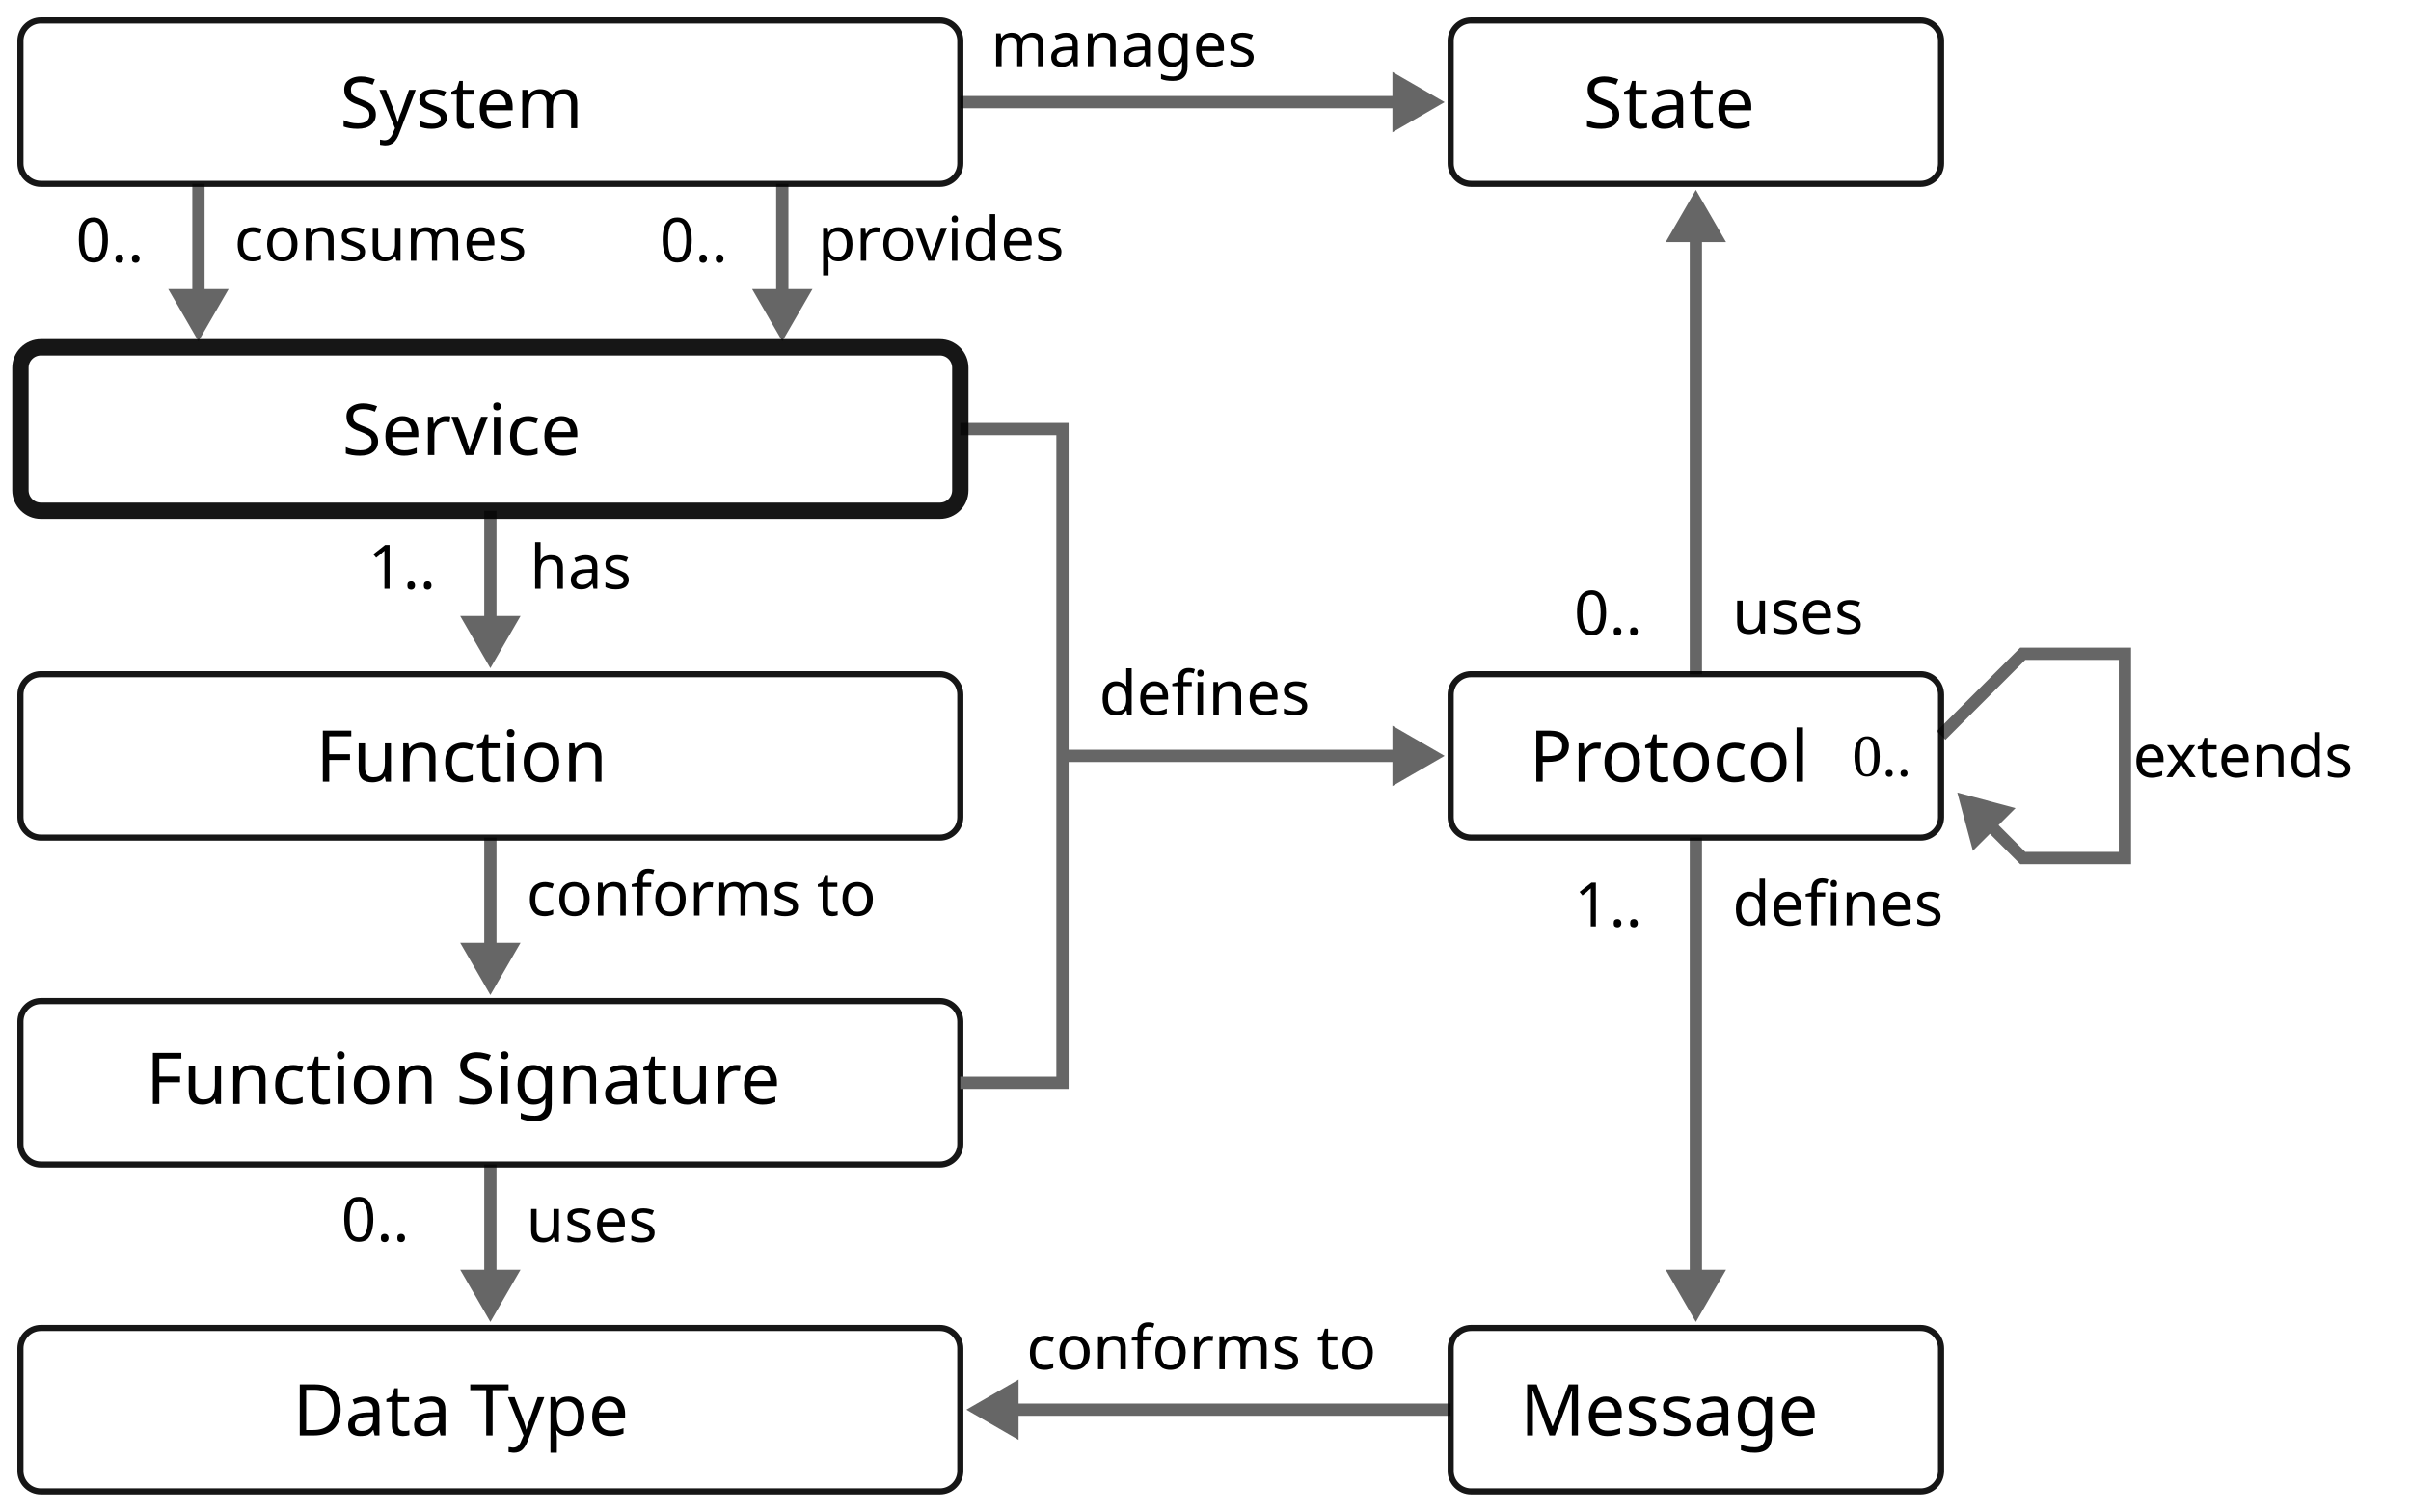
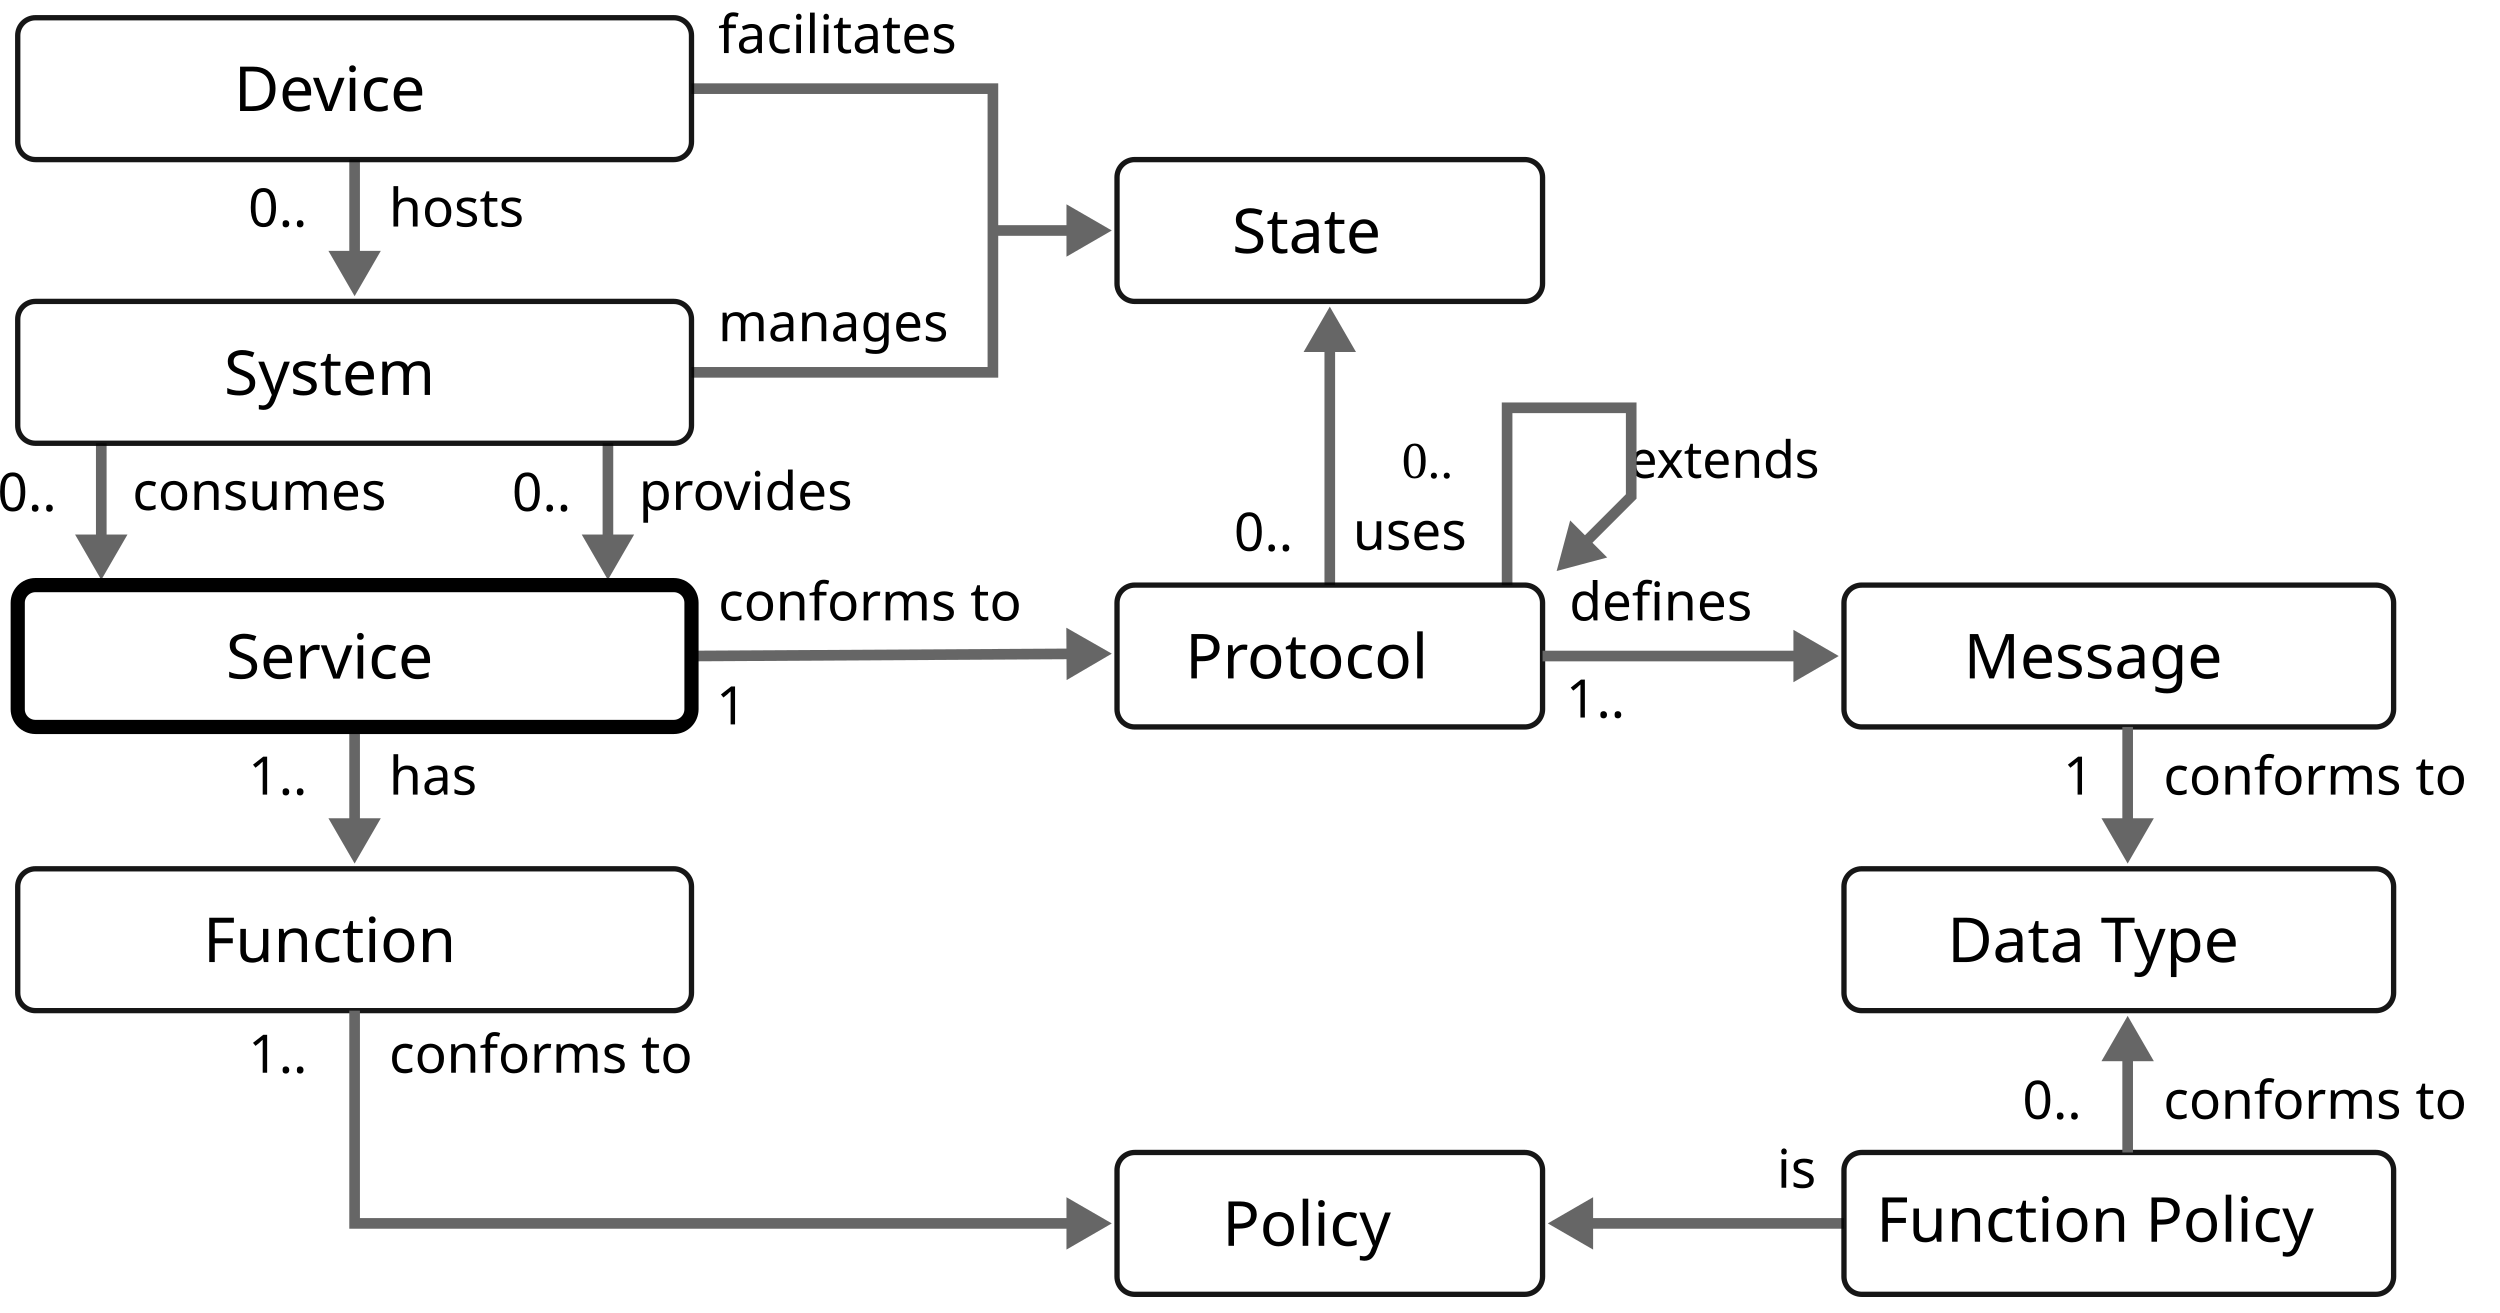
- <svg xmlns="http://www.w3.org/2000/svg" xmlns:xlink="http://www.w3.org/1999/xlink" width="118mm" height="74mm" version="1.1" viewBox="0 0 118 74" id="svg162">
+ <svg xmlns="http://www.w3.org/2000/svg" xmlns:xlink="http://www.w3.org/1999/xlink" width="141mm" height="74mm" version="1.1" viewBox="0 0 141 74" id="svg162">
  <defs id="defs5">
    <marker id="a" overflow="visible" orient="auto">
      <path transform="scale(0.4)" d="M 5.77,0 -2.88,5 V -5 Z" fill="context-stroke" fill-rule="evenodd" stroke="context-stroke" stroke-width="1pt" id="path2" />
    </marker>
    <marker id="e" overflow="visible" orient="auto">
      <path transform="scale(0.4)" d="M 5.77,0 -2.88,5 V -5 Z" fill="context-stroke" fill-rule="evenodd" stroke="context-stroke" stroke-width="1pt" id="path824" />
    </marker>
  </defs>
-   <text x="117.423" y="38.039" font-family="sans-serif" font-size="2.9px" stroke-width="0.265" style="line-height:1.25" xml:space="preserve" id="text884">
-     <tspan x="117.423" y="38.039" font-size="2.9px" stroke-width="0.265" text-align="end" text-anchor="end" id="tspan882">extends</tspan>
+   <path style="fill:none;stroke:#666666;stroke-width:0.6;stroke-linecap:butt;stroke-linejoin:miter;stroke-miterlimit:4;stroke-dasharray:none;stroke-opacity:1" d="M 39,21 H 56 V 5 H 39" id="path22680" />
+   <text x="104.874" y="26.953" font-family="sans-serif" font-size="2.9px" stroke-width="0.265" style="line-height:1.25" xml:space="preserve" id="text884">
+     <tspan x="104.874" y="26.953" font-size="2.9px" stroke-width="0.265" text-align="end" text-anchor="end" id="tspan882">extends</tspan>
  </text>
-   <path d="m 95,36 4,-4 H 104 v 10 h -5 l -2,-2" fill="none" marker-end="url(#e)" stroke="#666666" stroke-width=".667" id="path886" style="stroke-width:0.6;stroke-miterlimit:4;stroke-dasharray:none" />
-   <text x="107.36" y="37.98" style="line-height:1.25" xml:space="preserve" id="text890">
-     <tspan x="102.555" y="37.98" font-size="2.9px" stroke-width="0.265" text-align="end" text-anchor="end" id="tspan888">0..</tspan>
+   <path d="M 85,33 V 23 h 7 v 5 l -3,3" fill="none" marker-end="url(#e)" stroke="#666666" stroke-width=".667" id="path886" style="stroke-width:0.6;stroke-miterlimit:4;stroke-dasharray:none" />
+   <text x="95.768" y="26.953" style="line-height:1.25" xml:space="preserve" id="text890">
+     <tspan x="90.963" y="26.953" font-size="2.9px" stroke-width="0.265" text-align="end" text-anchor="end" id="tspan888">0..</tspan>
  </text>
-   <path d="M 83,33 V 11" marker-end="url(#a)" id="path19154" style="fill:none;stroke:#666666;stroke-width:0.6;stroke-miterlimit:4;stroke-dasharray:none" />
-   <use x="0" y="0" xlink:href="#path19154" id="use19293" transform="matrix(1,0,0,-1,1.7999983e-7,74)" width="100%" height="100%" />
-   <use x="0" y="0" xlink:href="#path19015" id="use21101" transform="matrix(-1,0,0,1,118,64)" width="100%" height="100%" />
-   <path d="M 47,5 69,5" marker-end="url(#a)" id="path19015" style="fill:none;stroke:#666666;stroke-width:0.6;stroke-miterlimit:4;stroke-dasharray:none" />
-   <use x="0" y="0" xlink:href="#path8416" id="use7522" transform="translate(-14.2875,-48)" width="100%" height="100%" />
-   <use x="0" y="0" xlink:href="#path8416" id="use7530" transform="translate(14.2875,-48)" width="100%" height="100%" />
-   <path d="m 24,57 v 6" marker-end="url(#a)" id="path8416" style="fill:none;stroke:#666666;stroke-width:0.6;stroke-miterlimit:4;stroke-dasharray:none" />
-   <use x="0" y="0" xlink:href="#path8416" id="use11348" transform="translate(0,-32)" width="100%" height="100%" />
-   <use x="0" y="0" xlink:href="#path8416" id="use29997" transform="translate(6.9468712e-7,-16)" width="100%" height="100%" />
-   <rect id="g" x="1" y="49" width="46" height="8" rx="1" fill="none" opacity="0.913" stroke="#000000" stroke-linejoin="round" stroke-width="0.333" style="stroke-width:0.3;stroke-miterlimit:4;stroke-dasharray:none" />
-   <path style="fill:none;stroke:#666666;stroke-width:0.6;stroke-linecap:butt;stroke-linejoin:miter;stroke-miterlimit:4;stroke-dasharray:none;stroke-opacity:1" d="m 47,21 h 5 v 32 h -5" id="path6878" />
-   <text x="25.762" y="60.785" font-size="3px" style="line-height:1.25;font-family:sans-serif;stroke-width:0.265" xml:space="preserve" id="text8519">
-     <tspan x="25.762" y="60.785" stroke-width="0.265" id="tspan8517">uses</tspan>
+   <path d="M 75,33 V 19" marker-end="url(#a)" id="path19154" style="fill:none;stroke:#666666;stroke-width:0.6;stroke-miterlimit:4;stroke-dasharray:none" />
+   <path d="m 56,13 h 5" marker-end="url(#a)" id="path19015" style="fill:none;stroke:#666666;stroke-width:0.6;stroke-miterlimit:4;stroke-dasharray:none" />
+   <path d="m 5.712,25 v 6" marker-end="url(#a)" id="use7522" style="fill:none;stroke:#666666;stroke-width:0.6;stroke-miterlimit:4;stroke-dasharray:none" />
+   <path d="m 34.287,25 v 6" marker-end="url(#a)" id="use7530" style="fill:none;stroke:#666666;stroke-width:0.6;stroke-miterlimit:4;stroke-dasharray:none" />
+   <path d="m 20,41 v 6" marker-end="url(#a)" id="use11348" style="fill:none;stroke:#666666;stroke-width:0.6;stroke-miterlimit:4;stroke-dasharray:none" />
+   <text x="119.415" y="54.259" font-size="3.5px" style="line-height:1.25;font-family:sans-serif;stroke-width:0.265" xml:space="preserve" id="text22968">
+     <tspan x="119.415" y="54.259" font-size="3.5px" stroke-width="0.265" text-align="center" text-anchor="middle" id="tspan22966">Data Type</tspan>
  </text>
-   <text x="24.037" y="54.034" font-size="3.5px" style="line-height:1.25;font-family:sans-serif;stroke-width:0.265" xml:space="preserve" id="text13286">
-     <tspan x="24.037" y="54.034" font-size="3.5px" stroke-width="0.265" text-align="center" text-anchor="middle" id="tspan13284">Function Signature</tspan>
+   <text x="19.958" y="54.259" font-size="3.5px" style="line-height:1.25;font-family:sans-serif;stroke-width:0.265" xml:space="preserve" id="text24924">
+     <tspan x="19.958" y="54.259" font-size="3.5px" stroke-width="0.265" text-align="center" text-anchor="middle" id="tspan24922">Function</tspan>
  </text>
-   <use x="0" y="0" xlink:href="#g" id="use22964" transform="translate(9.400001e-7,16)" width="100%" height="100%" />
-   <text x="23.915" y="70.259" font-size="3.5px" style="line-height:1.25;font-family:sans-serif;stroke-width:0.265" xml:space="preserve" id="text22968">
-     <tspan x="23.915" y="70.259" font-size="3.5px" stroke-width="0.265" text-align="center" text-anchor="middle" id="tspan22966">Data Type</tspan>
+   <text x="75.06" y="38.259" font-size="3.5px" style="line-height:1.25;font-family:sans-serif;stroke-width:0.265" xml:space="preserve" id="text28074">
+     <tspan x="75.06" y="38.259" font-size="3.5px" stroke-width="0.265" text-align="center" text-anchor="middle" id="tspan28072">Protocol</tspan>
  </text>
-   <text x="23.958" y="38.259" font-size="3.5px" style="line-height:1.25;font-family:sans-serif;stroke-width:0.265" xml:space="preserve" id="text24924">
-     <tspan x="23.958" y="38.259" font-size="3.5px" stroke-width="0.265" text-align="center" text-anchor="middle" id="tspan24922">Function</tspan>
+   <g id="g1201" transform="translate(-46,16)">
+     <path d="M 85,21 107,20.875" marker-end="url(#a)" id="path22645" style="fill:none;stroke:#666666;stroke-width:0.6;stroke-miterlimit:4;stroke-dasharray:none" />
+     <text xml:space="preserve" style="font-size:3px;line-height:1.25;font-family:sans-serif;stroke-width:0.265" x="86.502" y="18.993" id="text38627">
+       <tspan id="tspan38625" style="stroke-width:0.265" x="86.502" y="18.993">conforms to</tspan>
+     </text>
+   </g>
+   <rect id="rect41933" x="63" y="33" width="24" height="8" rx="1" fill="none" opacity="0.913" stroke="#000000" stroke-linejoin="round" stroke-width="0.333" style="stroke-width:0.3;stroke-miterlimit:4;stroke-dasharray:none" />
+   <text x="19.958" y="38.272" font-size="3.5px" style="line-height:1.25;font-family:sans-serif;stroke-width:0.265" xml:space="preserve" id="text42298">
+     <tspan x="19.958" y="38.272" font-size="3.5px" stroke-width="0.265" text-align="center" text-anchor="middle" id="tspan42296">Service</tspan>
  </text>
-   <text x="83.06" y="38.259" font-size="3.5px" style="line-height:1.25;font-family:sans-serif;stroke-width:0.265" xml:space="preserve" id="text28074">
-     <tspan x="83.06" y="38.259" font-size="3.5px" stroke-width="0.265" text-align="center" text-anchor="middle" id="tspan28072">Protocol</tspan>
+   <text x="19.958" y="22.272" font-size="3.5px" style="line-height:1.25;font-family:sans-serif;stroke-width:0.265" xml:space="preserve" id="text44012">
+     <tspan x="19.958" y="22.272" font-size="3.5px" stroke-width="0.265" text-align="center" text-anchor="middle" id="tspan44010">System</tspan>
  </text>
-   <text x="25.893" y="60.752" font-size="3px" style="line-height:1.25;font-family:sans-serif;stroke-width:0.265" xml:space="preserve" id="use29827">
-     <tspan x="22.373" y="60.752" stroke-width="0.265" id="tspan47487" style="text-align:end;text-anchor:end">0..</tspan>
+   <rect id="rect45004" x="1" y="33" width="38" height="8" rx="1" fill="none" opacity="0.913" stroke="#000000" stroke-linejoin="round" stroke-width="0.333" style="opacity:1;stroke-width:0.8;stroke-miterlimit:4;stroke-dasharray:none" />
+   <rect id="use45505" x="1" y="49" width="38" height="8" rx="1" fill="none" opacity="0.913" stroke="#000000" stroke-linejoin="round" stroke-width="0.333" style="stroke-width:0.3;stroke-miterlimit:4;stroke-dasharray:none" />
+   <rect id="use2483" x="1" y="17" width="38" height="8" rx="1" fill="none" opacity="0.913" stroke="#000000" stroke-linejoin="round" stroke-width="0.333" style="stroke-width:0.3;stroke-miterlimit:4;stroke-dasharray:none" />
+   <text x="-0.135" y="28.818" style="font-size:3px;line-height:1.25;font-family:sans-serif;stroke-width:0.265" xml:space="preserve" id="text7528">
+     <tspan x="-0.135" y="28.818" stroke-width="0.265" id="tspan7526">0..</tspan>
  </text>
-   <text xml:space="preserve" style="font-size:3px;line-height:1.25;font-family:sans-serif;stroke-width:0.265" x="53.793" y="34.993" id="text38627">
-     <tspan id="tspan38625" style="stroke-width:0.265" x="53.793" y="34.993">defines</tspan>
+   <text x="28.884" y="28.818" style="font-size:3px;line-height:1.25;font-family:sans-serif;stroke-width:0.265" xml:space="preserve" id="text7536">
+     <tspan x="28.884" y="28.818" stroke-width="0.265" id="tspan7534">0..</tspan>
  </text>
-   <rect id="rect41933" x="71" y="33" width="24" height="8" rx="1" fill="none" opacity="0.913" stroke="#000000" stroke-linejoin="round" stroke-width="0.333" style="stroke-width:0.3;stroke-miterlimit:4;stroke-dasharray:none" />
-   <text x="23.958" y="22.272" font-size="3.5px" style="line-height:1.25;font-family:sans-serif;stroke-width:0.265" xml:space="preserve" id="text42298">
-     <tspan x="23.958" y="22.272" font-size="3.5px" stroke-width="0.265" text-align="center" text-anchor="middle" id="tspan42296">Service</tspan>
+   <text xml:space="preserve" style="font-size:3px;line-height:1.25;font-family:sans-serif;stroke-width:0.265" x="7.462" y="28.763" id="text9936">
+     <tspan id="tspan9934" style="stroke-width:0.265" x="7.462" y="28.763">consumes</tspan>
  </text>
-   <text x="23.958" y="6.272" font-size="3.5px" style="line-height:1.25;font-family:sans-serif;stroke-width:0.265" xml:space="preserve" id="text44012">
-     <tspan x="23.958" y="6.272" font-size="3.5px" stroke-width="0.265" text-align="center" text-anchor="middle" id="tspan44010">System</tspan>
+   <text xml:space="preserve" style="font-size:3px;line-height:1.25;font-family:sans-serif;stroke-width:0.265" x="36.037" y="28.763" id="text10446">
+     <tspan id="tspan10444" style="stroke-width:0.265" x="36.037" y="28.763">provides</tspan>
  </text>
-   <rect id="rect45004" x="1" y="17" width="46" height="8" rx="1" fill="none" opacity="0.913" stroke="#000000" stroke-linejoin="round" stroke-width="0.333" style="stroke-width:0.8;stroke-miterlimit:4;stroke-dasharray:none" />
-   <path d="m 52,37 h 17" marker-end="url(#a)" id="path45088" style="fill:none;stroke:#666666;stroke-width:0.6;stroke-miterlimit:4;stroke-dasharray:none" />
-   <use x="0" y="0" xlink:href="#g" id="use45505" width="100%" height="100%" transform="translate(9.400001e-7,-16)" />
-   <use x="0" y="0" xlink:href="#g" id="use2483" transform="translate(0,-48)" width="100%" height="100%" />
-   <text x="3.717" y="12.818" style="font-size:3px;line-height:1.25;font-family:sans-serif;stroke-width:0.265" xml:space="preserve" id="text7528">
-     <tspan x="3.717" y="12.818" stroke-width="0.265" id="tspan7526">0..</tspan>
+   <text x="14.004" y="44.818" style="font-size:3px;line-height:1.25;font-family:sans-serif;stroke-width:0.265" xml:space="preserve" id="text11354">
+     <tspan x="14.004" y="44.818" stroke-width="0.265" id="tspan11352">1..</tspan>
  </text>
-   <text x="32.292" y="12.818" style="font-size:3px;line-height:1.25;font-family:sans-serif;stroke-width:0.265" xml:space="preserve" id="text7536">
-     <tspan x="32.292" y="12.818" stroke-width="0.265" id="tspan7534">0..</tspan>
+   <text x="21.942" y="44.818" style="font-size:3px;line-height:1.25;font-family:sans-serif;stroke-width:0.265" xml:space="preserve" id="text11438">
+     <tspan x="21.942" y="44.818" stroke-width="0.265" id="tspan11436">has</tspan>
  </text>
-   <text xml:space="preserve" style="font-size:3px;line-height:1.25;font-family:sans-serif;stroke-width:0.265" x="11.462" y="12.763" id="text9936">
-     <tspan id="tspan9934" style="stroke-width:0.265" x="11.462" y="12.763">consumes</tspan>
+   <use x="0" y="0" xlink:href="#rect41933" id="use18845" transform="translate(-1.01e-6,-24)" width="100%" height="100%" />
+   <text x="75.06" y="14.272" font-size="3.5px" style="line-height:1.25;font-family:sans-serif;stroke-width:0.265" xml:space="preserve" id="text19297">
+     <tspan x="75.06" y="14.272" font-size="3.5px" stroke-width="0.265" text-align="center" text-anchor="middle" id="tspan19295">State</tspan>
  </text>
-   <text xml:space="preserve" style="font-size:3px;line-height:1.25;font-family:sans-serif;stroke-width:0.265" x="40.037" y="12.763" id="text10446">
-     <tspan id="tspan10444" style="stroke-width:0.265" x="40.037" y="12.763">provides</tspan>
+   <text x="119.415" y="38.259" font-size="3.5px" style="line-height:1.25;font-family:sans-serif;stroke-width:0.265" xml:space="preserve" id="text20051">
+     <tspan x="119.415" y="38.259" font-size="3.5px" stroke-width="0.265" text-align="center" text-anchor="middle" id="tspan20049">Message</tspan>
  </text>
-   <text x="18.004" y="28.818" style="font-size:3px;line-height:1.25;font-family:sans-serif;stroke-width:0.265" xml:space="preserve" id="text11354">
-     <tspan x="18.004" y="28.818" stroke-width="0.265" id="tspan11352">1..</tspan>
+   <text xml:space="preserve" style="font-size:3px;line-height:1.25;font-family:sans-serif;stroke-width:0.265" x="40.502" y="19.243" id="text21105">
+     <tspan id="tspan21103" style="stroke-width:0.265" x="40.502" y="19.243">manages</tspan>
  </text>
-   <text x="25.942" y="28.818" style="font-size:3px;line-height:1.25;font-family:sans-serif;stroke-width:0.265" xml:space="preserve" id="text11438">
-     <tspan x="25.942" y="28.818" stroke-width="0.265" id="tspan11436">has</tspan>
+   <text x="69.603" y="31.061" style="font-size:3px;line-height:1.25;font-family:sans-serif;stroke-width:0.265" xml:space="preserve" id="text25657">
+     <tspan x="69.603" y="31.061" stroke-width="0.265" id="tspan25655">0..</tspan>
  </text>
-   <text x="25.762" y="44.818" font-size="3px" style="line-height:1.25;font-family:sans-serif;stroke-width:0.265" xml:space="preserve" id="text14637">
-     <tspan x="25.762" y="44.818" stroke-width="0.265" id="tspan14635">conforms to</tspan>
+   <text xml:space="preserve" style="font-size:3px;line-height:1.25;font-family:sans-serif;stroke-width:0.265" x="76.31" y="31.006" id="text25661">
+     <tspan id="tspan25659" style="stroke-width:0.265" x="76.31" y="31.006">uses</tspan>
  </text>
-   <use x="0" y="0" xlink:href="#rect41933" id="use18845" transform="translate(-7.2000017e-7,-32)" width="100%" height="100%" />
-   <use x="0" y="0" xlink:href="#rect41933" id="use19013" transform="translate(-7.2000017e-7,32)" width="100%" height="100%" />
-   <text x="83.06" y="6.272" font-size="3.5px" style="line-height:1.25;font-family:sans-serif;stroke-width:0.265" xml:space="preserve" id="text19297">
-     <tspan x="83.06" y="6.272" font-size="3.5px" stroke-width="0.265" text-align="center" text-anchor="middle" id="tspan19295">State</tspan>
+   <text x="88.324" y="40.47" style="font-size:3px;line-height:1.25;font-family:sans-serif;stroke-width:0.265" xml:space="preserve" id="text26175">
+     <tspan x="88.324" y="40.47" stroke-width="0.265" id="tspan26173">1..</tspan>
  </text>
-   <text x="83.06" y="70.259" font-size="3.5px" style="line-height:1.25;font-family:sans-serif;stroke-width:0.265" xml:space="preserve" id="text20051">
-     <tspan x="83.06" y="70.259" font-size="3.5px" stroke-width="0.265" text-align="center" text-anchor="middle" id="tspan20049">Message</tspan>
+   <text x="119.528" y="70.034" font-size="3.5px" style="line-height:1.25;font-family:sans-serif;stroke-width:0.265" xml:space="preserve" id="text4005">
+     <tspan x="119.528" y="70.034" font-size="3.5px" stroke-width="0.265" text-align="center" text-anchor="middle" id="tspan4003">Function Policy</tspan>
  </text>
-   <text xml:space="preserve" style="font-size:3px;line-height:1.25;font-family:sans-serif;stroke-width:0.265" x="48.502" y="3.243" id="text21105">
-     <tspan id="tspan21103" style="stroke-width:0.265" x="48.502" y="3.243">manages</tspan>
+   <text x="14.004" y="60.503" style="font-size:3px;line-height:1.25;font-family:sans-serif;stroke-width:0.265" xml:space="preserve" id="text10025">
+     <tspan x="14.004" y="60.503" stroke-width="0.265" id="tspan10023">1..</tspan>
  </text>
-   <text xml:space="preserve" style="font-size:3px;line-height:1.25;font-family:sans-serif;stroke-width:0.265" x="69.69" y="67.021" id="text22501">
-     <tspan id="tspan22499" style="text-align:end;text-anchor:end;stroke-width:0.265" x="69.69" y="67.021">conforms to</tspan>
+   <text x="100.226" y="66.987" style="font-size:3px;line-height:1.25;font-family:sans-serif;stroke-width:0.265" xml:space="preserve" id="text12615">
+     <tspan x="100.226" y="66.987" stroke-width="0.265" id="tspan12613">is</tspan>
  </text>
-   <text x="77.044" y="31.061" style="font-size:3px;line-height:1.25;font-family:sans-serif;stroke-width:0.265" xml:space="preserve" id="text25657">
-     <tspan x="77.044" y="31.061" stroke-width="0.265" id="tspan25655">0..</tspan>
+   <path d="m 20,9 v 6" marker-end="url(#a)" id="use17878" style="fill:none;stroke:#666666;stroke-width:0.6;stroke-miterlimit:4;stroke-dasharray:none" />
+   <text x="19.958" y="6.259" font-size="3.5px" style="line-height:1.25;font-family:sans-serif;stroke-width:0.265" xml:space="preserve" id="text17882">
+     <tspan x="19.958" y="6.259" font-size="3.5px" stroke-width="0.265" text-align="center" text-anchor="middle" id="tspan17880">Device</tspan>
  </text>
-   <text xml:space="preserve" style="font-size:3px;line-height:1.25;font-family:sans-serif;stroke-width:0.265" x="84.789" y="31.006" id="text25661">
-     <tspan id="tspan25659" style="stroke-width:0.265" x="84.789" y="31.006">uses</tspan>
+   <rect id="use17884" x="1" y="1" width="38" height="8" rx="1" fill="none" opacity="0.913" stroke="#000000" stroke-linejoin="round" stroke-width="0.333" style="stroke-width:0.3;stroke-miterlimit:4;stroke-dasharray:none" />
+   <text xml:space="preserve" style="font-size:3px;line-height:1.25;font-family:sans-serif;stroke-width:0.265" x="40.502" y="2.993" id="text19046">
+     <tspan id="tspan19044" style="stroke-width:0.265" x="40.502" y="2.993">facilitates</tspan>
  </text>
-   <text x="77.044" y="45.348" style="font-size:3px;line-height:1.25;font-family:sans-serif;stroke-width:0.265" xml:space="preserve" id="text26175">
-     <tspan x="77.044" y="45.348" stroke-width="0.265" id="tspan26173">1..</tspan>
+   <text x="21.942" y="12.776" style="font-size:3px;line-height:1.25;font-family:sans-serif;stroke-width:0.265" xml:space="preserve" id="text21192">
+     <tspan x="21.942" y="12.776" stroke-width="0.265" id="tspan21190">hosts</tspan>
  </text>
-   <text xml:space="preserve" style="font-size:3px;line-height:1.25;font-family:sans-serif;stroke-width:0.265" x="84.789" y="45.294" id="text26179">
-     <tspan id="tspan26177" style="stroke-width:0.265" x="84.789" y="45.294">defines</tspan>
+   <text x="14.004" y="12.776" style="font-size:3px;line-height:1.25;font-family:sans-serif;stroke-width:0.265" xml:space="preserve" id="text21196">
+     <tspan x="14.004" y="12.776" stroke-width="0.265" id="tspan21194">0..</tspan>
  </text>
+   <rect id="rect1094" x="104" y="33" width="31" height="8" rx="1" fill="none" opacity="0.913" stroke="#000000" stroke-linejoin="round" stroke-width="0.333" style="stroke-width:0.3;stroke-miterlimit:4;stroke-dasharray:none" />
+   <use x="0" y="0" xlink:href="#rect41933" id="use1365" transform="translate(-1.01e-6,32)" width="100%" height="100%" />
+   <text x="75.06" y="70.259" font-size="3.5px" style="line-height:1.25;font-family:sans-serif;stroke-width:0.265" xml:space="preserve" id="text1369">
+     <tspan x="75.06" y="70.259" font-size="3.5px" stroke-width="0.265" text-align="center" text-anchor="middle" id="tspan1367">Policy</tspan>
+   </text>
+   <path d="m 87,37 h 15" marker-end="url(#a)" id="path2574" style="fill:none;stroke:#666666;stroke-width:0.6;stroke-miterlimit:4;stroke-dasharray:none" />
+   <text xml:space="preserve" style="font-size:3px;line-height:1.25;font-family:sans-serif;stroke-width:0.265" x="88.502" y="34.993" id="text2578">
+     <tspan id="tspan2576" style="stroke-width:0.265" x="88.502" y="34.993">defines</tspan>
+   </text>
+   <use x="0" y="0" xlink:href="#path2574" id="use3763" transform="matrix(-1,0,0,1,191,32)" width="100%" height="100%" />
+   <use x="0" y="0" xlink:href="#rect1094" id="use3765" transform="translate(-3.01e-6,32)" width="100%" height="100%" />
+   <text x="40.393" y="40.854" style="font-size:3px;line-height:1.25;font-family:sans-serif;stroke-width:0.265" xml:space="preserve" id="text3769">
+     <tspan x="40.393" y="40.854" stroke-width="0.265" id="tspan3767">1</tspan>
+   </text>
+   <use x="0" y="0" xlink:href="#rect1094" id="use4393" transform="translate(-1.01e-6,16)" width="100%" height="100%" />
+   <path d="M 20,57 V 69 H 61" marker-end="url(#a)" id="path4643" style="fill:none;stroke:#666666;stroke-width:0.6;stroke-miterlimit:4;stroke-dasharray:none" />
+   <text x="21.942" y="60.503" style="font-size:3px;line-height:1.25;font-family:sans-serif;stroke-width:0.265" xml:space="preserve" id="text4898">
+     <tspan x="21.942" y="60.503" stroke-width="0.265" id="tspan4896">conforms to</tspan>
+   </text>
+   <text x="116.364" y="44.818" style="font-size:3px;line-height:1.25;font-family:sans-serif;stroke-width:0.265" xml:space="preserve" id="text5402">
+     <tspan x="116.364" y="44.818" stroke-width="0.265" id="tspan5400">1</tspan>
+   </text>
+   <text x="122.012" y="44.818" style="font-size:3px;line-height:1.25;font-family:sans-serif;stroke-width:0.265" xml:space="preserve" id="text5406">
+     <tspan x="122.012" y="44.818" stroke-width="0.265" id="tspan5404">conforms to</tspan>
+   </text>
+   <use x="0" y="0" xlink:href="#use11348" id="use5488" transform="translate(100)" width="100%" height="100%" />
+   <text x="114.074" y="63.101" style="font-size:3px;line-height:1.25;font-family:sans-serif;stroke-width:0.265" xml:space="preserve" id="text5936">
+     <tspan x="114.074" y="63.101" stroke-width="0.265" id="tspan5934">0..</tspan>
+   </text>
+   <text x="122.012" y="63.101" style="font-size:3px;line-height:1.25;font-family:sans-serif;stroke-width:0.265" xml:space="preserve" id="text5940">
+     <tspan x="122.012" y="63.101" stroke-width="0.265" id="tspan5938">conforms to</tspan>
+   </text>
+   <use x="0" y="0" xlink:href="#use11348" id="use5942" transform="matrix(1,0,0,-1,100,106)" width="100%" height="100%" />
</svg>
